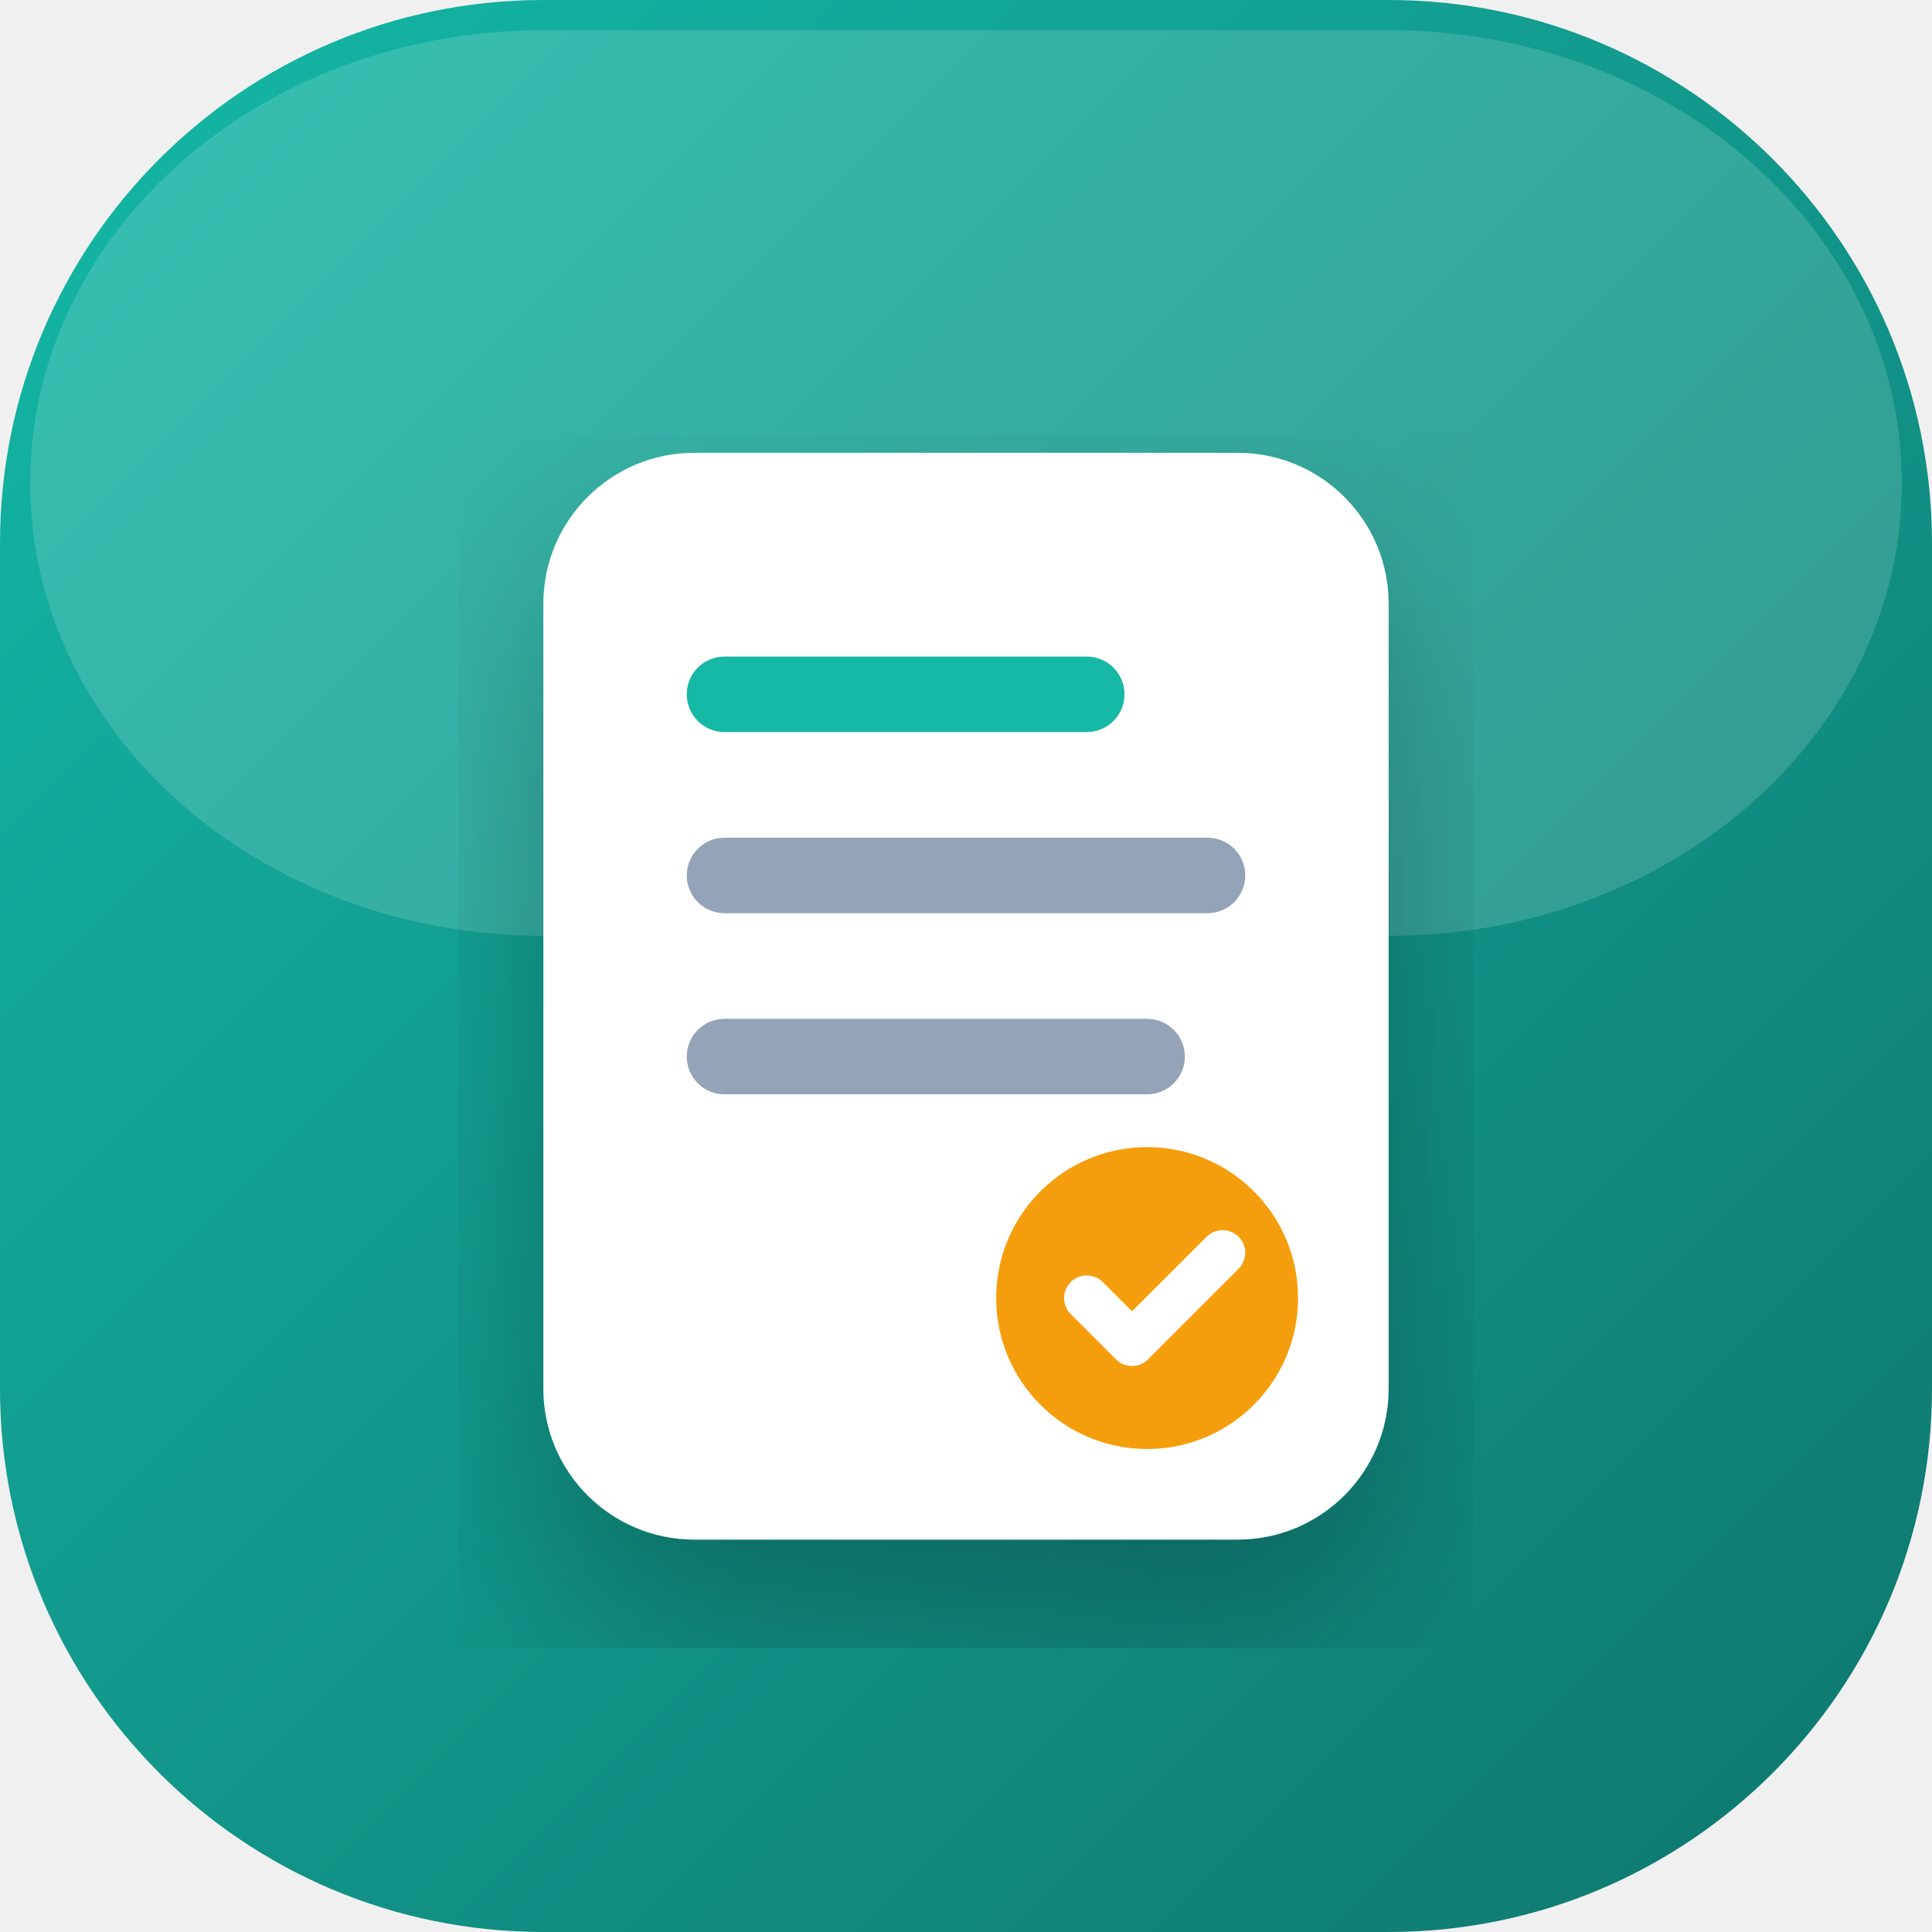
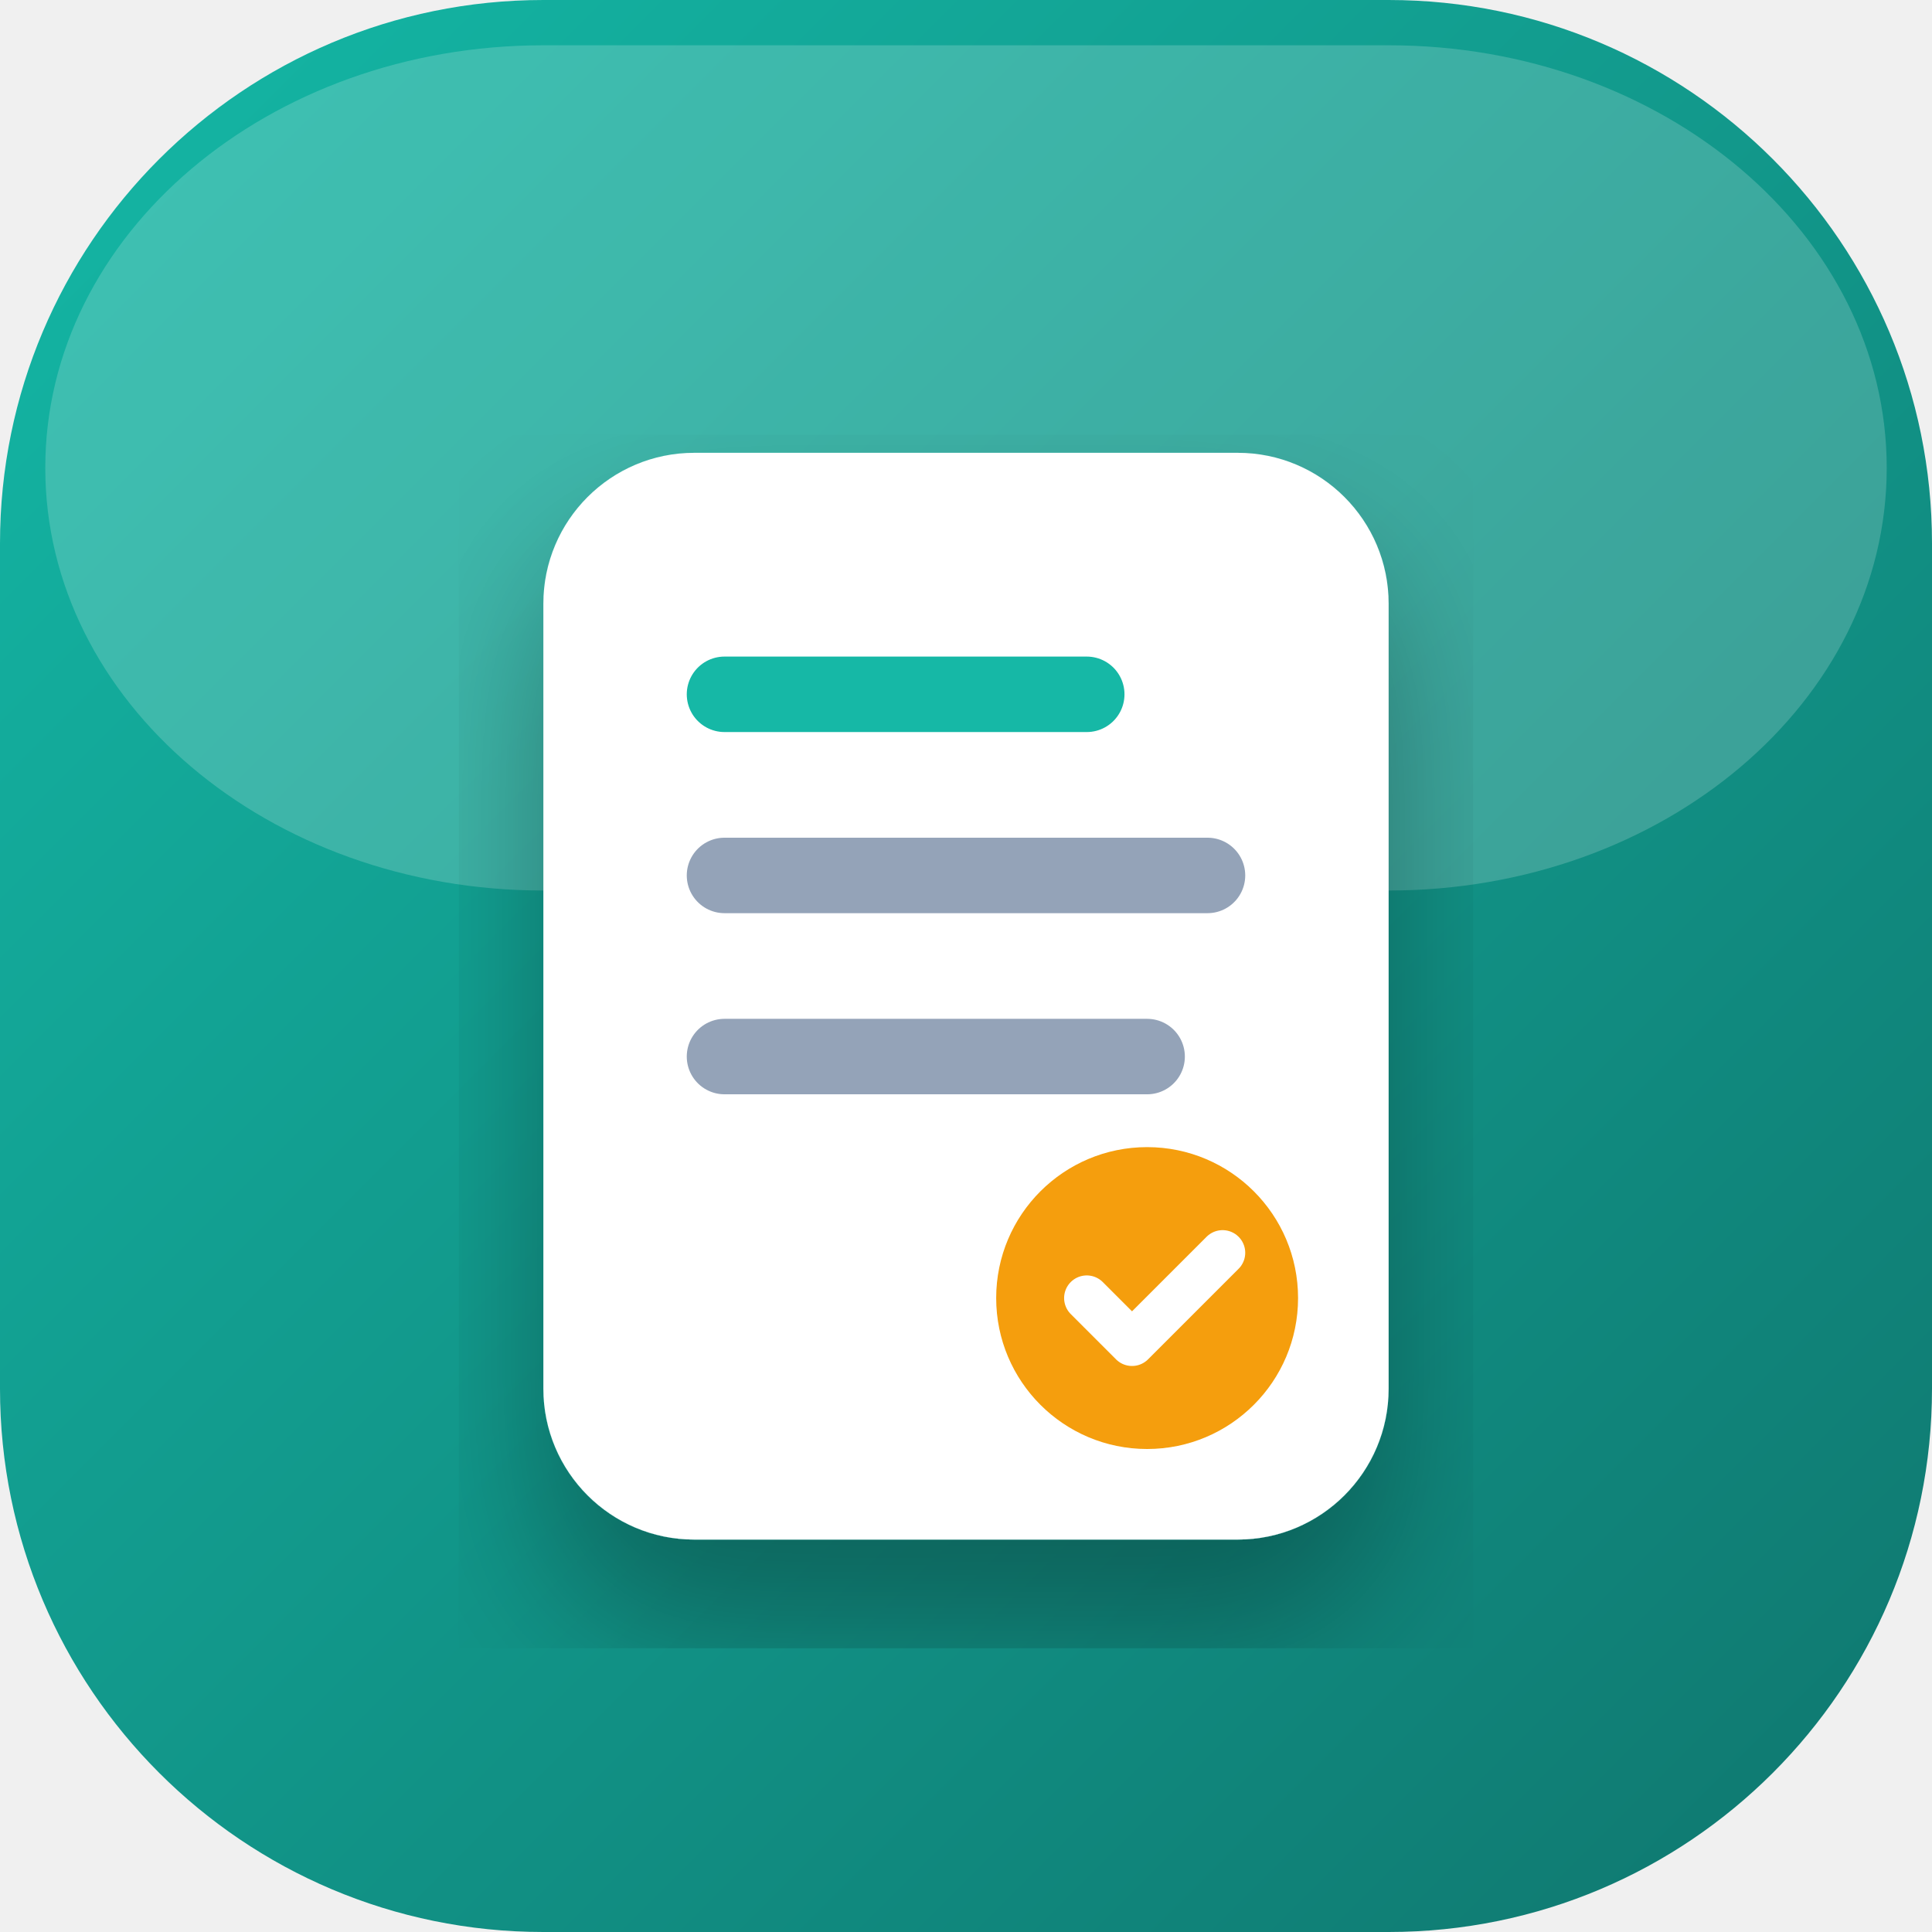
<svg xmlns="http://www.w3.org/2000/svg" viewBox="0 0 64 64" width="64" height="64">
  <defs>
-     <linearGradient id="bg-qoidalar" x1="0%" y1="0%" x2="100%" y2="100%">
+     <linearGradient id="bg_qoid" x1="0%" y1="0%" x2="100%" y2="100%">
      <stop offset="0%" stop-color="#14b8a6" />
      <stop offset="100%" stop-color="#0f766e" />
    </linearGradient>
-     <filter id="glow-qoidalar">
-       <feDropShadow dx="0" dy="3" stdDeviation="3" flood-color="#000" flood-opacity="0.25" />
+     <filter id="sh_qoid">
+       <feDropShadow dx="0" dy="3" stdDeviation="2.5" flood-color="#000" flood-opacity="0.3" />
    </filter>
  </defs>
-   <rect width="64" height="64" rx="18" fill="url(#bg-qoidalar)" />
-   <rect x="1" y="1" width="62" height="30" rx="17" fill="#ffffff" fill-opacity="0.15" />
-   <g filter="url(#glow-qoidalar)">
+   <rect width="64" height="64" rx="18" fill="url(#bg_qoid)" />
+   <rect x="1.5" y="1.5" width="61" height="28" rx="16.5" fill="#ffffff" fill-opacity="0.18" />
+   <g filter="url(#sh_qoid)">
    <rect x="18" y="15" width="28" height="36" rx="5" fill="#ffffff" />
    <line x1="24" y1="23" x2="36" y2="23" stroke="#14b8a6" stroke-width="2.5" stroke-linecap="round" />
    <line x1="24" y1="29" x2="40" y2="29" stroke="#94a3b8" stroke-width="2.5" stroke-linecap="round" />
    <line x1="24" y1="35" x2="38" y2="35" stroke="#94a3b8" stroke-width="2.5" stroke-linecap="round" />
    <circle cx="38" cy="43" r="5" fill="#f59e0b" />
    <path d="M36 43 L37.5 44.5 L40.5 41.5" fill="none" stroke="#ffffff" stroke-width="1.5" stroke-linecap="round" stroke-linejoin="round" />
  </g>
</svg>
